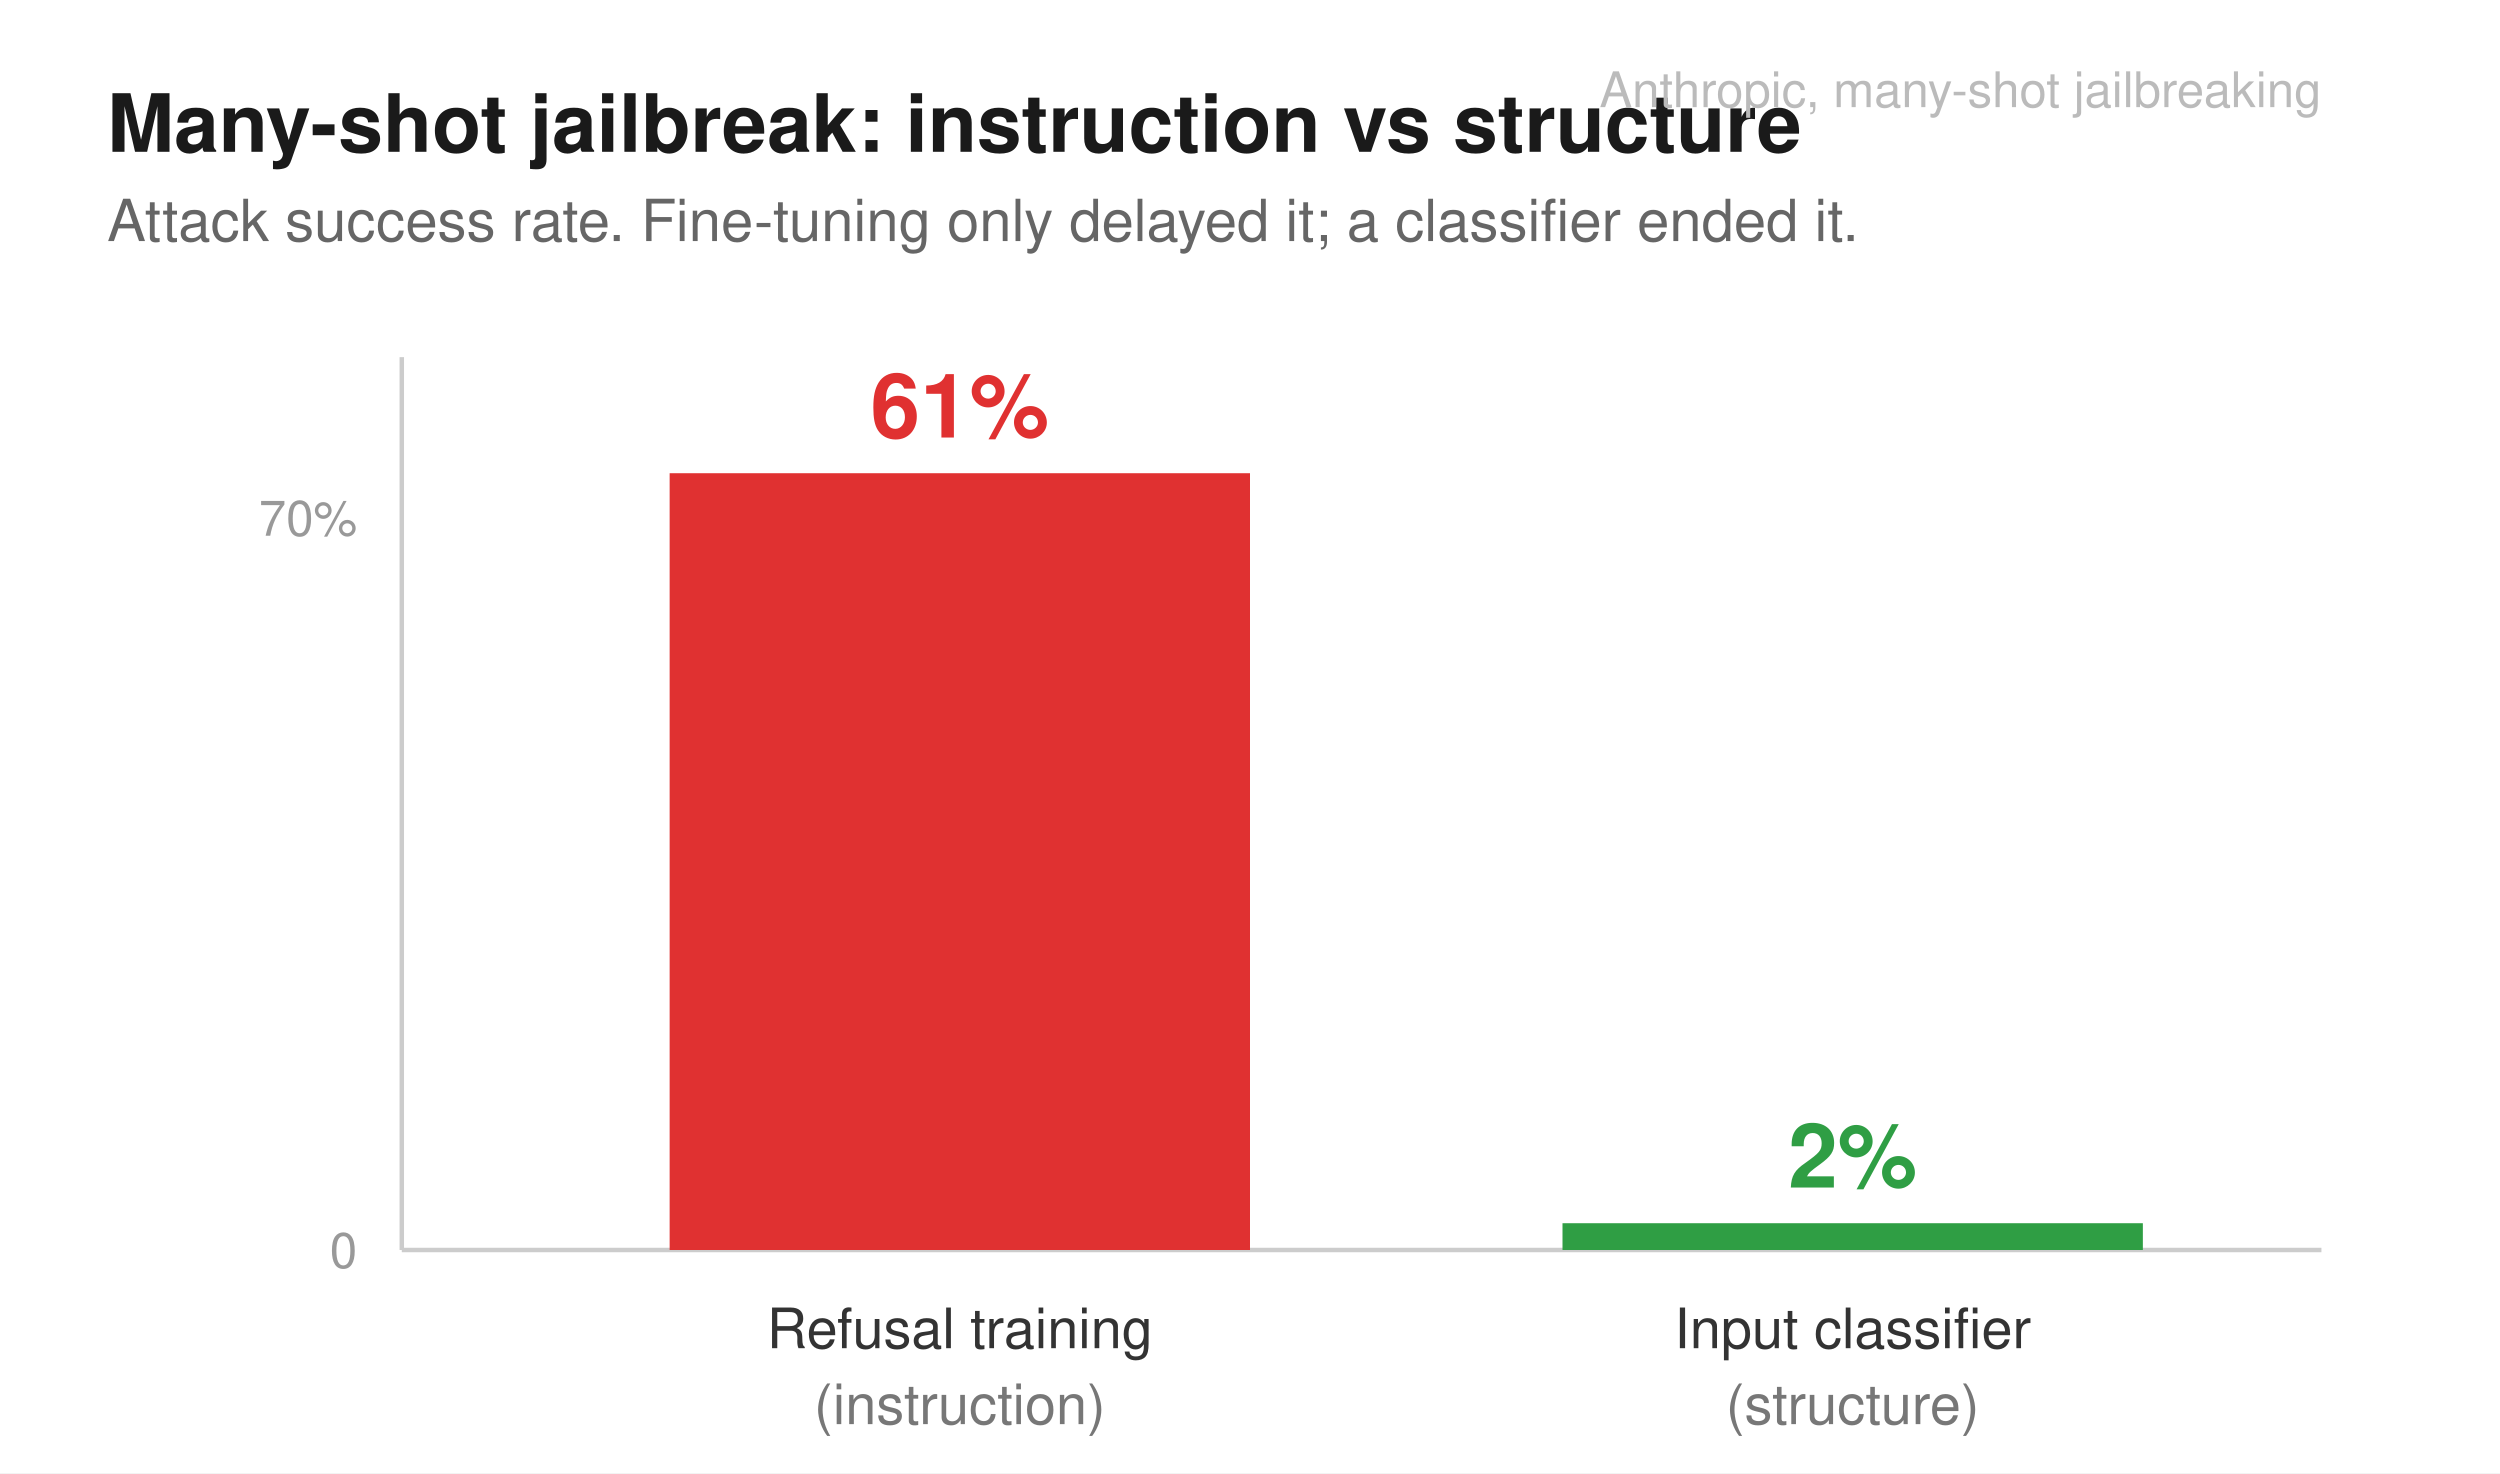
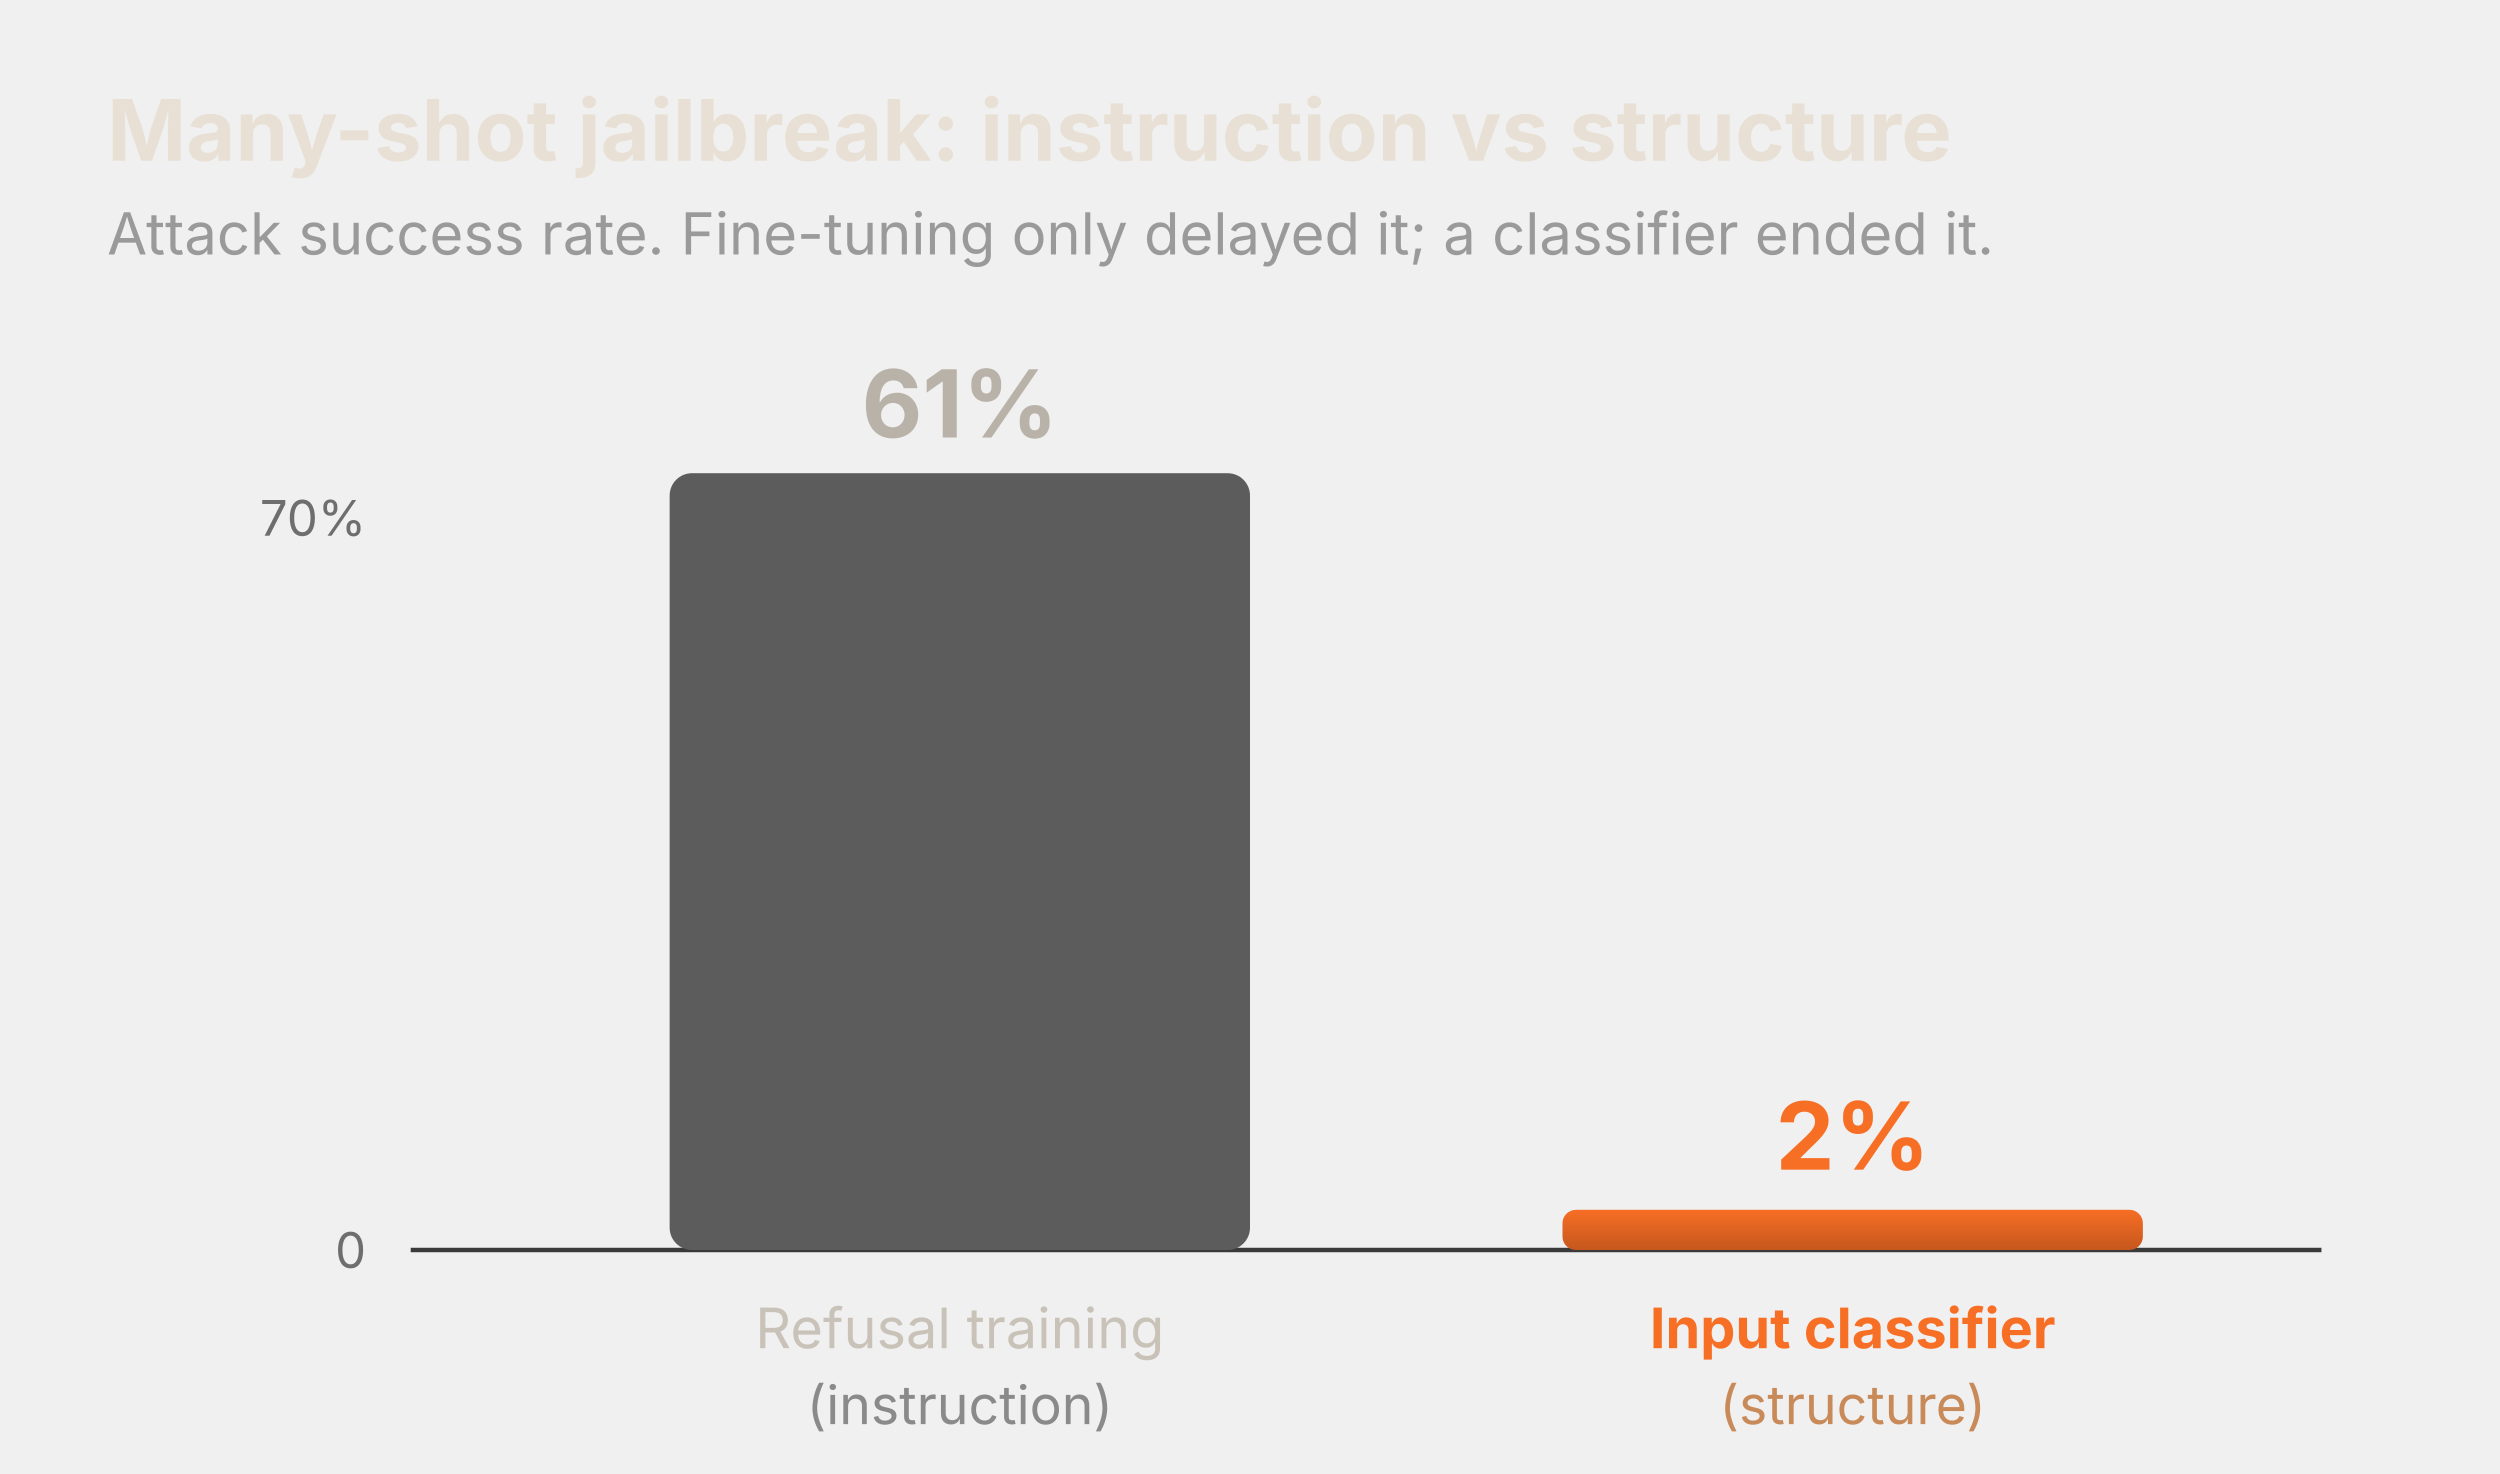
- <svg xmlns="http://www.w3.org/2000/svg" viewBox="0 0 560 330" font-family="-apple-system, Segoe UI, Helvetica, Arial, sans-serif">
-   <rect width="560" height="330" fill="#ffffff" />
-   <text x="24" y="34" font-size="18" font-weight="700" fill="#1a1a1a">Many-shot jailbreak: instruction vs structure</text>
-   <text x="24" y="54" font-size="13" fill="#666">Attack success rate. Fine-tuning only delayed it; a classifier ended it.</text>
-   <line x1="90" y1="280" x2="520" y2="280" stroke="#ccc" stroke-width="1" />
-   <line x1="90" y1="80" x2="90" y2="280" stroke="#ccc" stroke-width="1" />
-   <text x="80" y="284" font-size="11" fill="#999" text-anchor="end">0</text>
-   <text x="80" y="120" font-size="11" fill="#999" text-anchor="end">70%</text>
-   <rect x="150" y="106" width="130" height="174" fill="#e03131" />
-   <text x="215" y="98" font-size="20" font-weight="700" fill="#e03131" text-anchor="middle">61%</text>
-   <text x="215" y="302" font-size="12.5" fill="#333" text-anchor="middle">Refusal training</text>
-   <text x="215" y="319" font-size="12.5" fill="#777" text-anchor="middle">(instruction)</text>
-   <rect x="350" y="274" width="130" height="6" fill="#2f9e44" />
-   <text x="415" y="266" font-size="20" font-weight="700" fill="#2f9e44" text-anchor="middle">2%</text>
-   <text x="415" y="302" font-size="12.5" fill="#333" text-anchor="middle">Input classifier</text>
-   <text x="415" y="319" font-size="12.5" fill="#777" text-anchor="middle">(structure)</text>
-   <text x="520" y="24" font-size="11" fill="#bbb" text-anchor="end">Anthropic, many-shot jailbreaking</text>
+ <svg xmlns="http://www.w3.org/2000/svg" viewBox="0 0 560 330" width="560" height="330" font-family="ui-sans-serif, system-ui, -apple-system, Segoe UI, sans-serif">
+   <defs>
+     <linearGradient id="sig2" x1="0" y1="1" x2="0" y2="0">
+       <stop offset="0" stop-color="#C5571D" />
+       <stop offset="1" stop-color="#F76E25" />
+     </linearGradient>
+   </defs>
+   <text x="24" y="36" font-size="19" font-weight="650" fill="#E8E0D5">Many-shot jailbreak: instruction vs structure</text>
+   <text x="24" y="57" font-size="13" fill="#9A9A9A">Attack success rate. Fine-tuning only delayed it; a classifier ended it.</text>
+   <line x1="92" y1="280" x2="520" y2="280" stroke="#3A3A3A" stroke-width="1" />
+   <text x="82" y="284" font-size="11" fill="#6E6E6E" text-anchor="end">0</text>
+   <text x="82" y="120" font-size="11" fill="#6E6E6E" text-anchor="end">70%</text>
+   <rect x="150" y="106" width="130" height="174" rx="5" fill="#5C5C5C" />
+   <text x="215" y="98" font-size="21" font-weight="700" fill="#B9B2A8" text-anchor="middle">61%</text>
+   <text x="215" y="302" font-size="12.5" fill="#C9C2B8" text-anchor="middle">Refusal training</text>
+   <text x="215" y="319" font-size="12" fill="#8A8A8A" text-anchor="middle">(instruction)</text>
+   <rect x="350" y="271" width="130" height="9" rx="3" fill="url(#sig2)" />
+   <text x="415" y="262" font-size="21" font-weight="700" fill="#F76E25" text-anchor="middle">2%</text>
+   <text x="415" y="302" font-size="12.5" fill="#F76E25" font-weight="650" text-anchor="middle">Input classifier</text>
+   <text x="415" y="319" font-size="12" fill="#C98A5A" text-anchor="middle">(structure)</text>
</svg>
